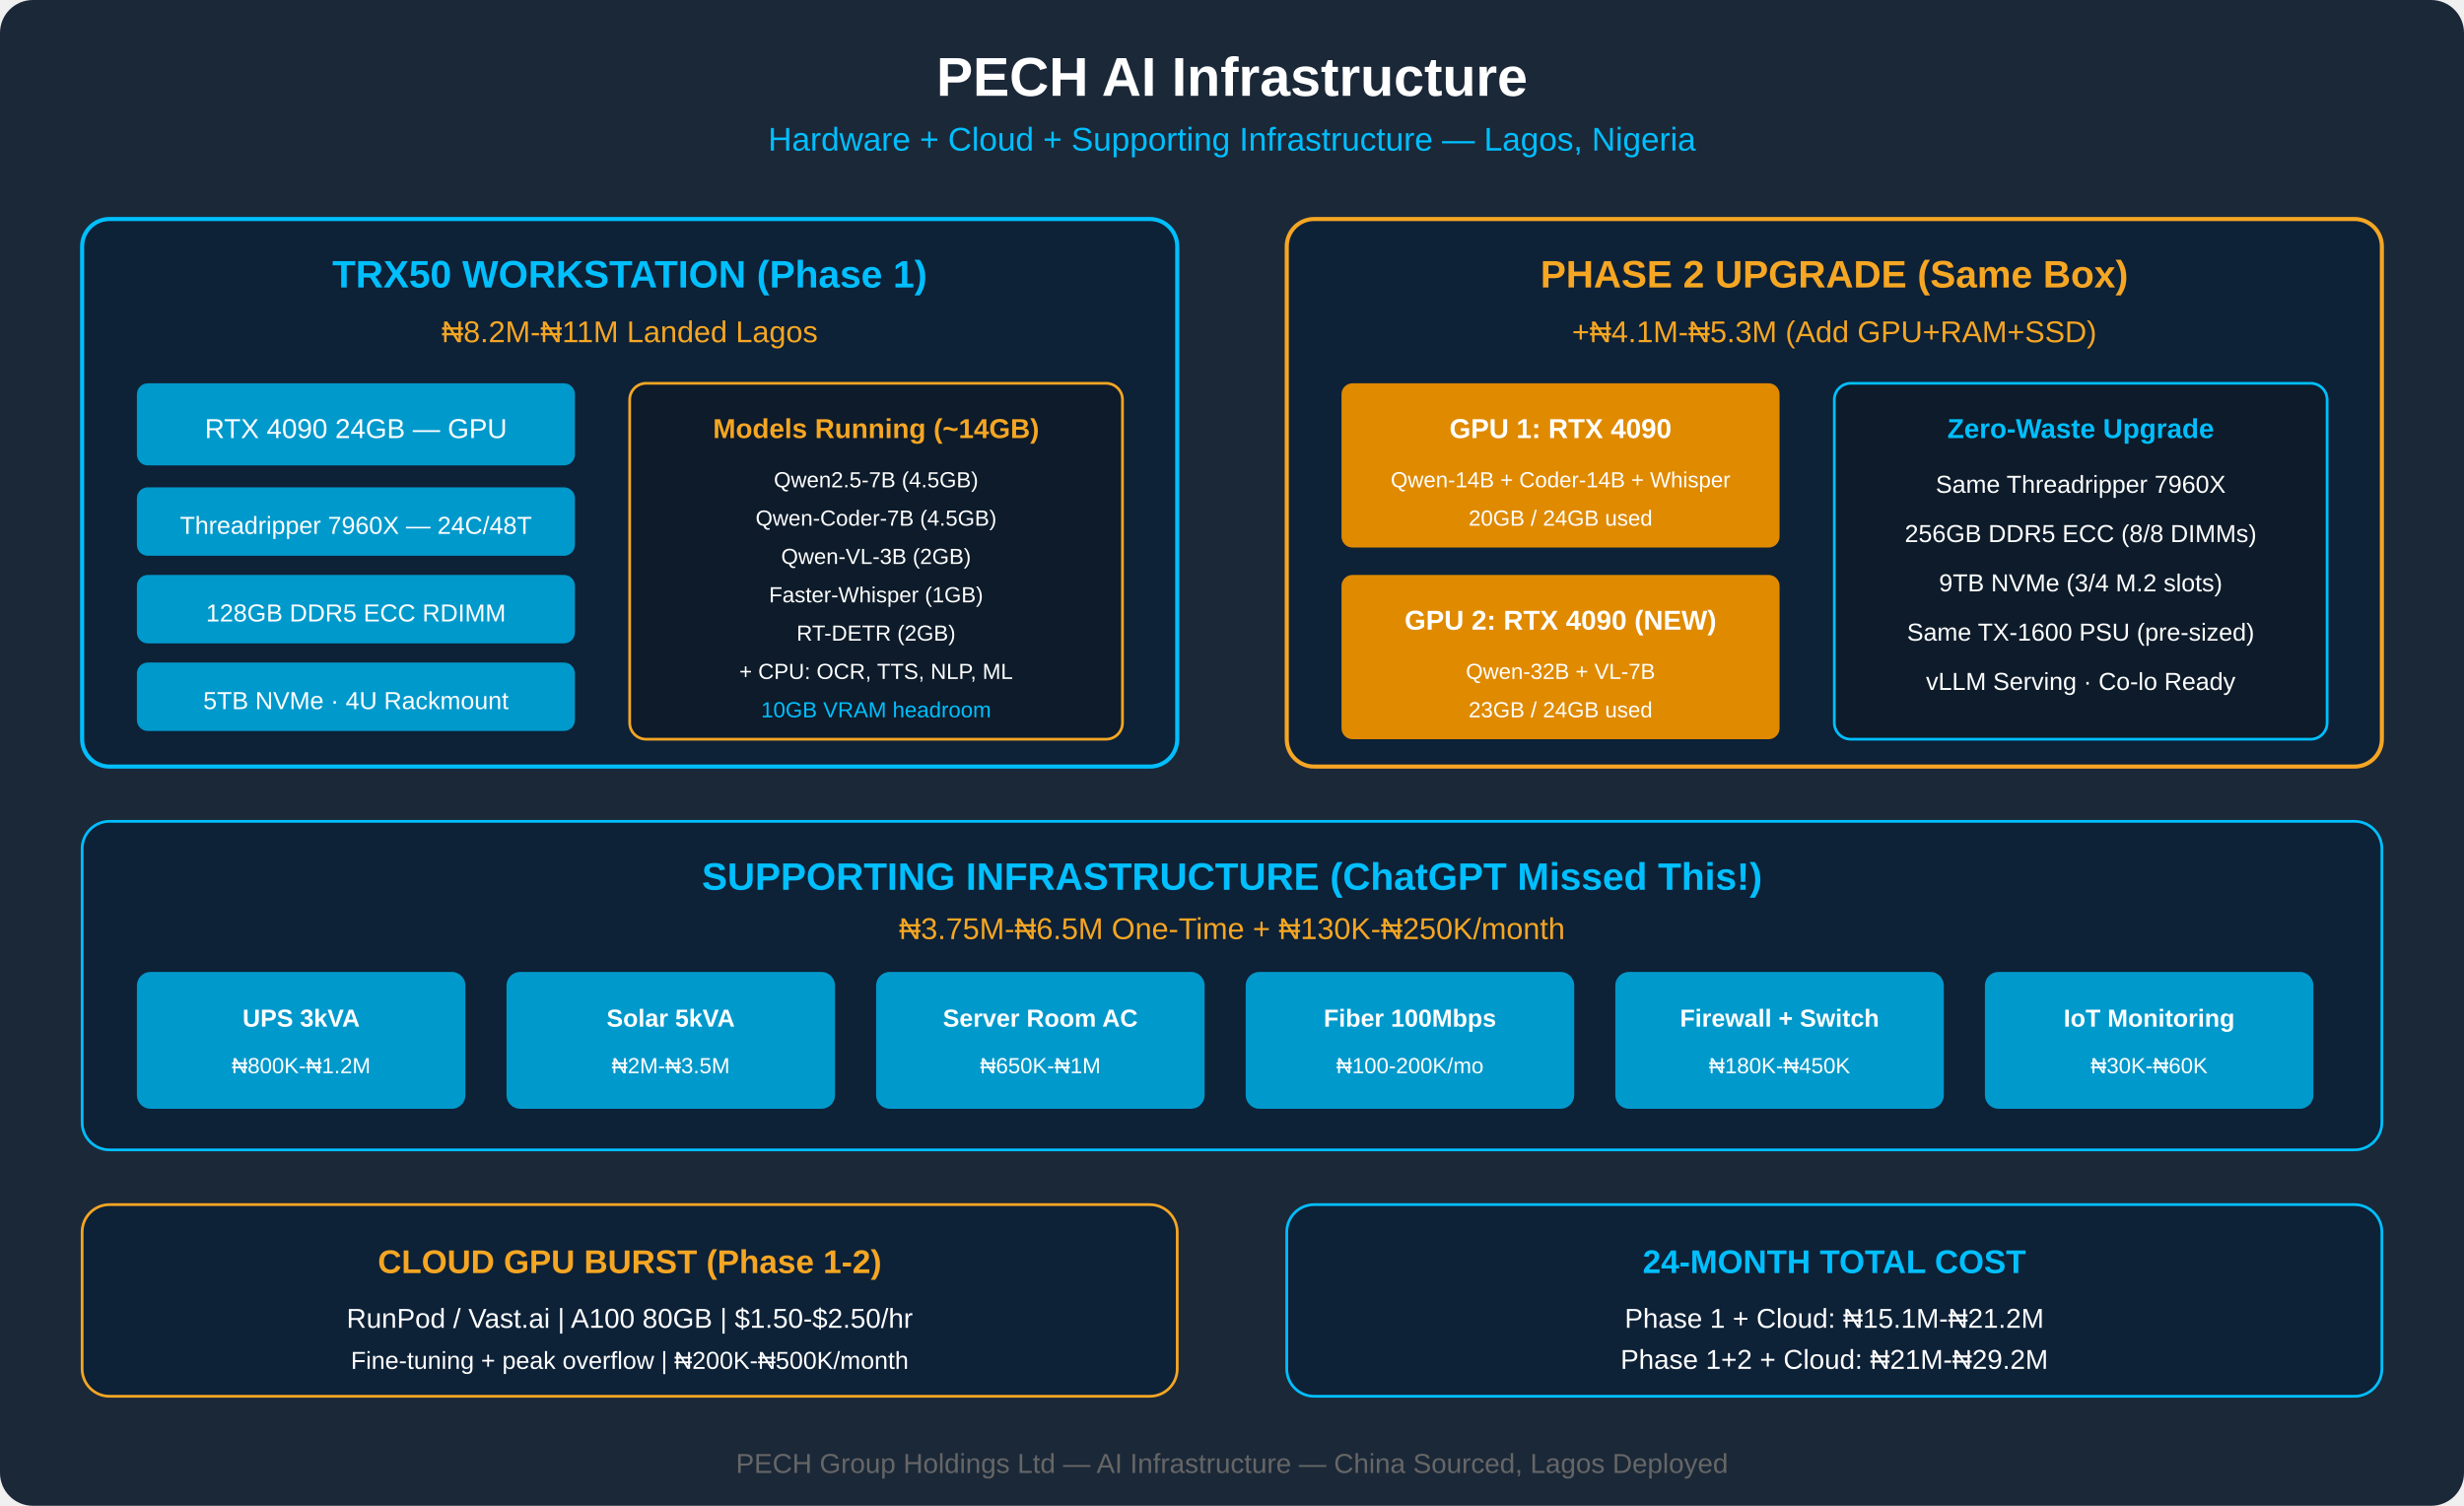
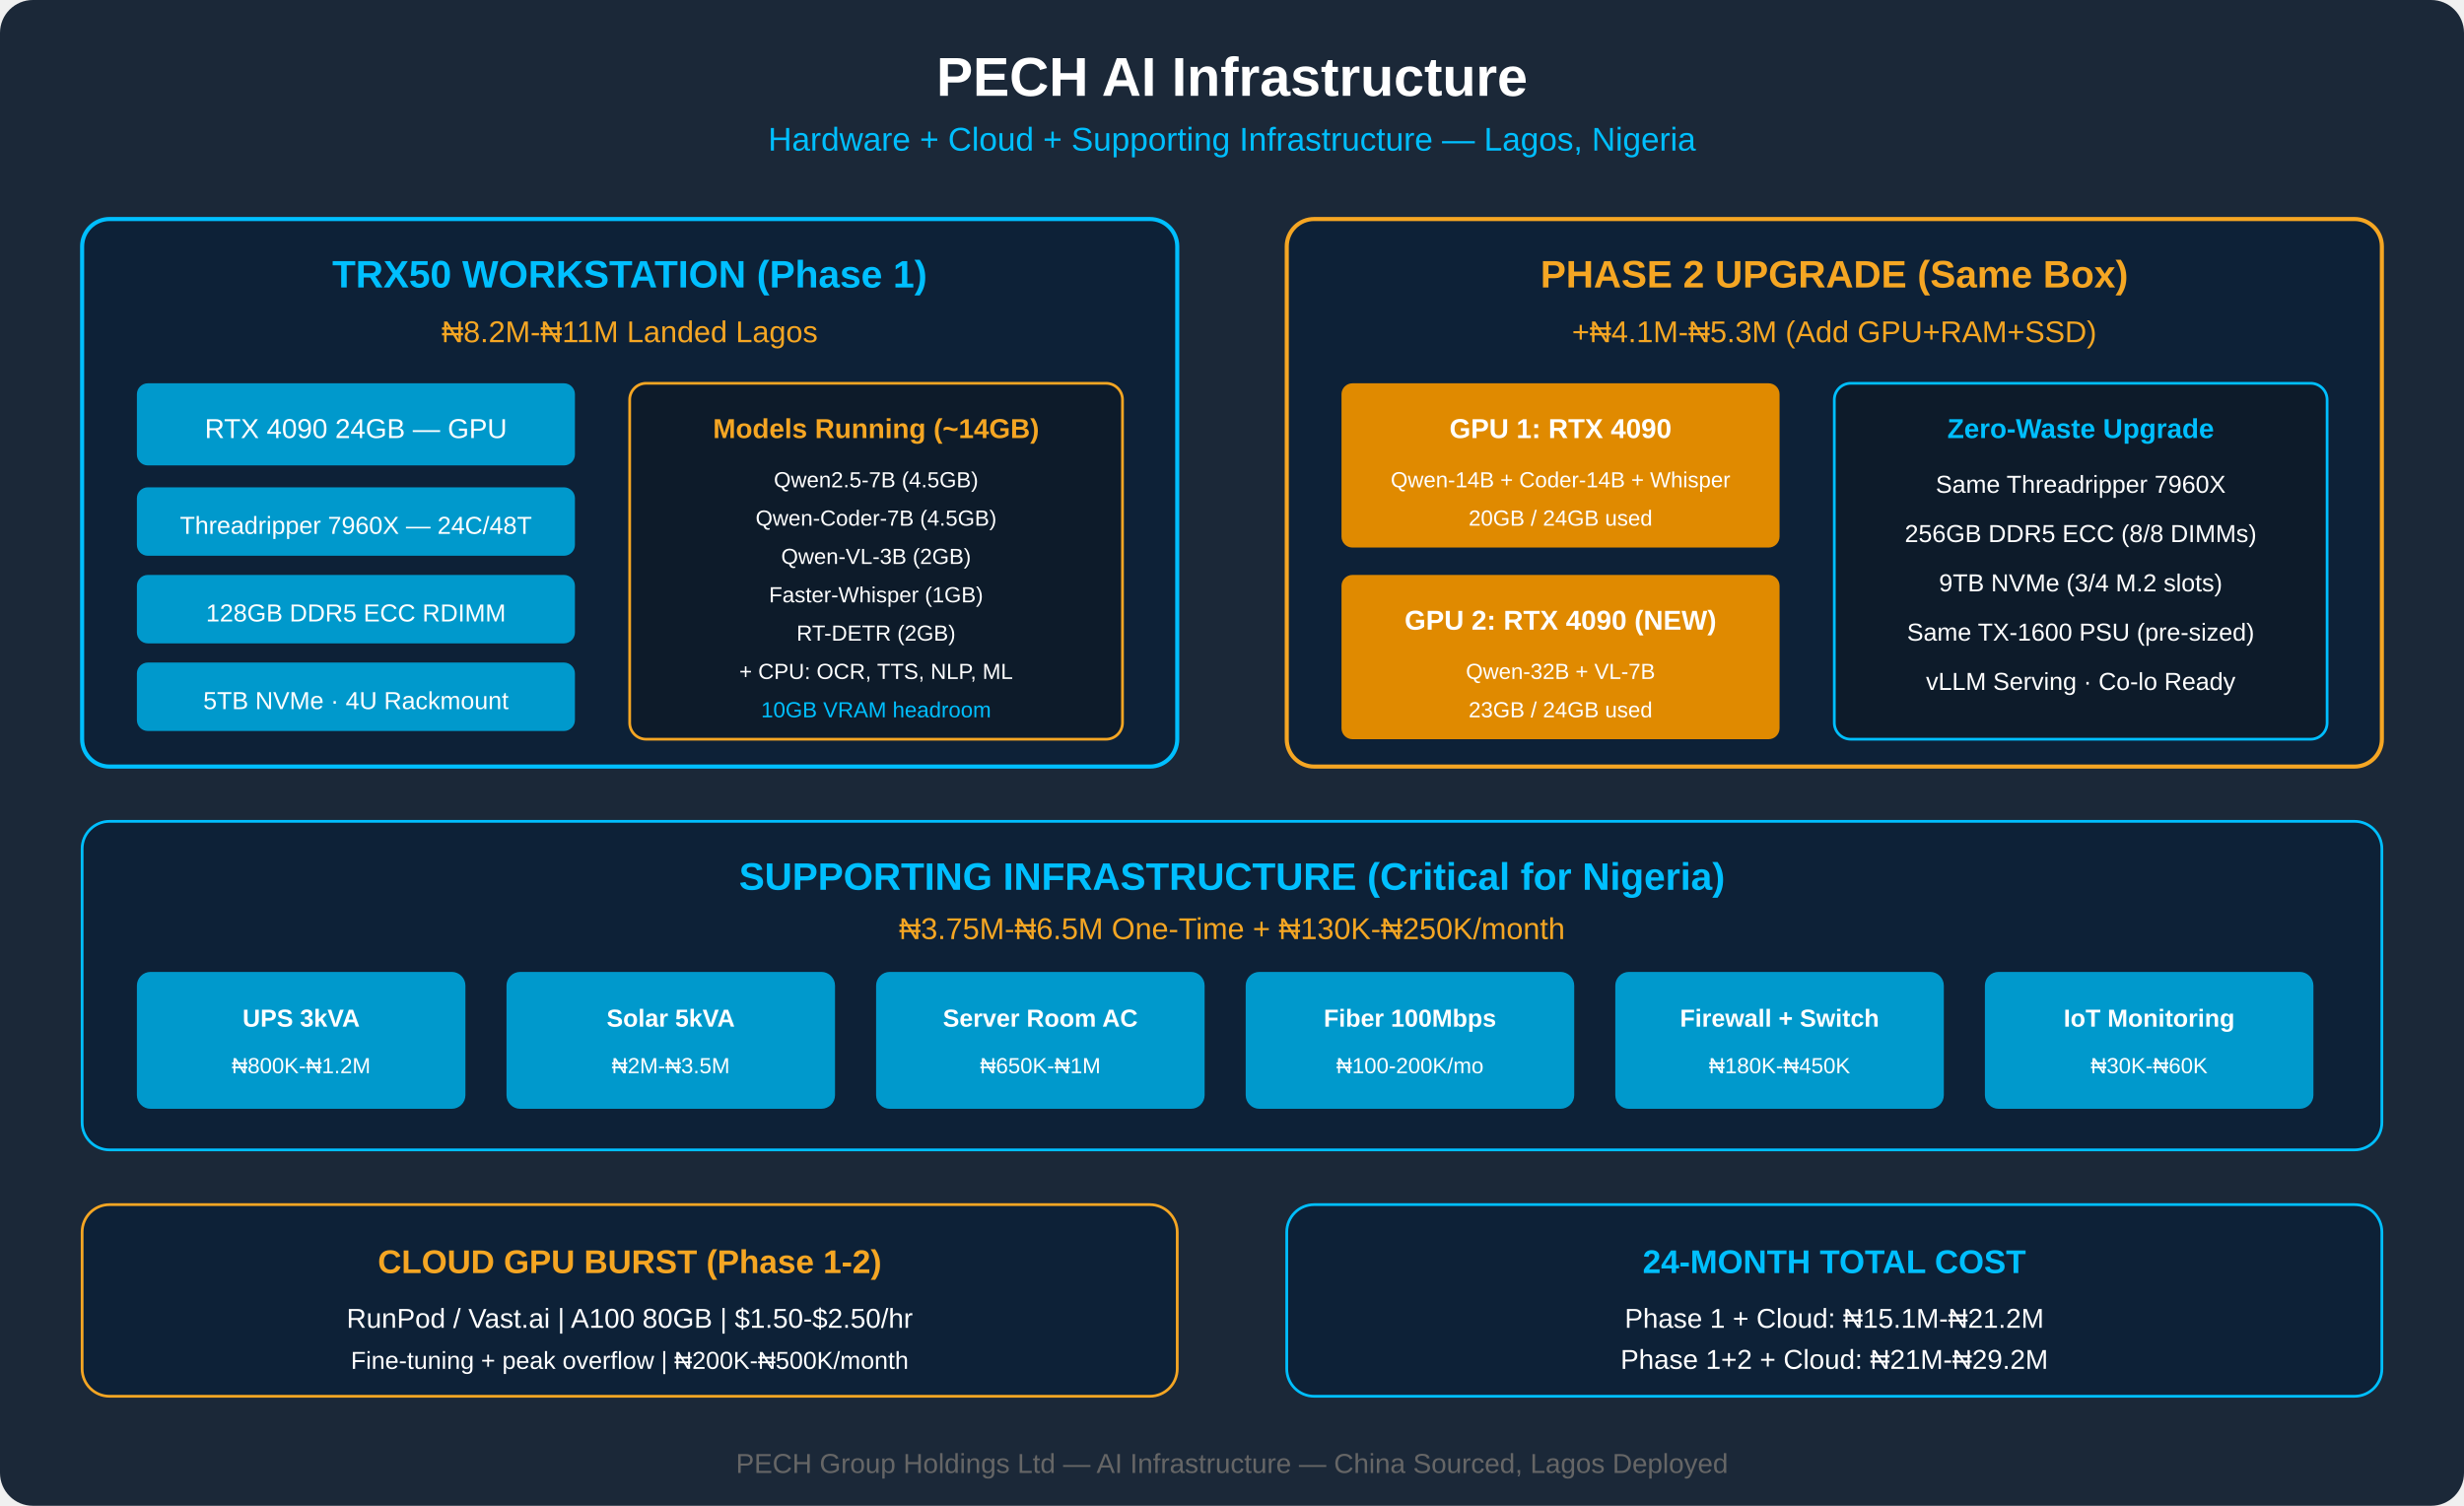
<svg xmlns="http://www.w3.org/2000/svg" viewBox="0 0 900 550" font-family="Arial, Helvetica, sans-serif">
  <rect width="900" height="550" fill="#1B2838" rx="12" />
  <text x="450" y="35" text-anchor="middle" fill="#FFF" font-size="20" font-weight="bold">PECH AI Infrastructure</text>
  <text x="450" y="55" text-anchor="middle" fill="#00BFFF" font-size="12">Hardware + Cloud + Supporting Infrastructure — Lagos, Nigeria</text>
  <rect x="30" y="80" width="400" height="200" rx="10" fill="#0D2137" stroke="#00BFFF" stroke-width="1.5" />
  <text x="230" y="105" text-anchor="middle" fill="#00BFFF" font-size="14" font-weight="bold">TRX50 WORKSTATION (Phase 1)</text>
  <text x="230" y="125" text-anchor="middle" fill="#F5A623" font-size="11">₦8.2M-₦11M Landed Lagos</text>
  <rect x="50" y="140" width="160" height="30" rx="4" fill="#0099CC" />
  <text x="130" y="160" text-anchor="middle" fill="#FFF" font-size="10">RTX 4090 24GB — GPU</text>
  <rect x="50" y="178" width="160" height="25" rx="4" fill="#0099CC" />
  <text x="130" y="195" text-anchor="middle" fill="#FFF" font-size="9">Threadripper 7960X — 24C/48T</text>
  <rect x="50" y="210" width="160" height="25" rx="4" fill="#0099CC" />
  <text x="130" y="227" text-anchor="middle" fill="#FFF" font-size="9">128GB DDR5 ECC RDIMM</text>
  <rect x="50" y="242" width="160" height="25" rx="4" fill="#0099CC" />
  <text x="130" y="259" text-anchor="middle" fill="#FFF" font-size="9">5TB NVMe · 4U Rackmount</text>
  <rect x="230" y="140" width="180" height="130" rx="6" fill="#0D1B2A" stroke="#F5A623" stroke-width="1" />
  <text x="320" y="160" text-anchor="middle" fill="#F5A623" font-size="10" font-weight="bold">Models Running (~14GB)</text>
  <text x="320" y="178" text-anchor="middle" fill="#FFF" font-size="8">Qwen2.5-7B (4.5GB)</text>
  <text x="320" y="192" text-anchor="middle" fill="#FFF" font-size="8">Qwen-Coder-7B (4.5GB)</text>
  <text x="320" y="206" text-anchor="middle" fill="#FFF" font-size="8">Qwen-VL-3B (2GB)</text>
  <text x="320" y="220" text-anchor="middle" fill="#FFF" font-size="8">Faster-Whisper (1GB)</text>
  <text x="320" y="234" text-anchor="middle" fill="#FFF" font-size="8">RT-DETR (2GB)</text>
  <text x="320" y="248" text-anchor="middle" fill="#FFF" font-size="8">+ CPU: OCR, TTS, NLP, ML</text>
  <text x="320" y="262" text-anchor="middle" fill="#00BFFF" font-size="8">10GB VRAM headroom</text>
  <rect x="470" y="80" width="400" height="200" rx="10" fill="#0D2137" stroke="#F5A623" stroke-width="1.5" />
  <text x="670" y="105" text-anchor="middle" fill="#F5A623" font-size="14" font-weight="bold">PHASE 2 UPGRADE (Same Box)</text>
  <text x="670" y="125" text-anchor="middle" fill="#F5A623" font-size="11">+₦4.1M-₦5.3M (Add GPU+RAM+SSD)</text>
  <rect x="490" y="140" width="160" height="60" rx="4" fill="#E08A00" />
  <text x="570" y="160" text-anchor="middle" fill="#FFF" font-size="10" font-weight="bold">GPU 1: RTX 4090</text>
  <text x="570" y="178" text-anchor="middle" fill="#FFF" font-size="8">Qwen-14B + Coder-14B + Whisper</text>
  <text x="570" y="192" text-anchor="middle" fill="#FFF" font-size="8">20GB / 24GB used</text>
  <rect x="490" y="210" width="160" height="60" rx="4" fill="#E08A00" />
  <text x="570" y="230" text-anchor="middle" fill="#FFF" font-size="10" font-weight="bold">GPU 2: RTX 4090 (NEW)</text>
  <text x="570" y="248" text-anchor="middle" fill="#FFF" font-size="8">Qwen-32B + VL-7B</text>
  <text x="570" y="262" text-anchor="middle" fill="#FFF" font-size="8">23GB / 24GB used</text>
  <rect x="670" y="140" width="180" height="130" rx="6" fill="#0D1B2A" stroke="#00BFFF" stroke-width="1" />
  <text x="760" y="160" text-anchor="middle" fill="#00BFFF" font-size="10" font-weight="bold">Zero-Waste Upgrade</text>
  <text x="760" y="180" text-anchor="middle" fill="#FFF" font-size="9">Same Threadripper 7960X</text>
  <text x="760" y="198" text-anchor="middle" fill="#FFF" font-size="9">256GB DDR5 ECC (8/8 DIMMs)</text>
  <text x="760" y="216" text-anchor="middle" fill="#FFF" font-size="9">9TB NVMe (3/4 M.2 slots)</text>
  <text x="760" y="234" text-anchor="middle" fill="#FFF" font-size="9">Same TX-1600 PSU (pre-sized)</text>
  <text x="760" y="252" text-anchor="middle" fill="#FFF" font-size="9">vLLM Serving · Co-lo Ready</text>
  <rect x="30" y="300" width="840" height="120" rx="10" fill="#0D2137" stroke="#00BFFF" stroke-width="1" />
-   <text x="450" y="325" text-anchor="middle" fill="#00BFFF" font-size="14" font-weight="bold">SUPPORTING INFRASTRUCTURE (ChatGPT Missed This!)</text>
+   <text x="450" y="325" text-anchor="middle" fill="#00BFFF" font-size="14" font-weight="bold">SUPPORTING INFRASTRUCTURE (Critical for Nigeria)</text>
  <text x="450" y="343" text-anchor="middle" fill="#F5A623" font-size="11">₦3.75M-₦6.5M One-Time + ₦130K-₦250K/month</text>
  <rect x="50" y="355" width="120" height="50" rx="5" fill="#0099CC" />
  <text x="110" y="375" text-anchor="middle" fill="#FFF" font-size="9" font-weight="bold">UPS 3kVA</text>
  <text x="110" y="392" text-anchor="middle" fill="#FFF" font-size="8">₦800K-₦1.2M</text>
  <rect x="185" y="355" width="120" height="50" rx="5" fill="#0099CC" />
  <text x="245" y="375" text-anchor="middle" fill="#FFF" font-size="9" font-weight="bold">Solar 5kVA</text>
  <text x="245" y="392" text-anchor="middle" fill="#FFF" font-size="8">₦2M-₦3.5M</text>
  <rect x="320" y="355" width="120" height="50" rx="5" fill="#0099CC" />
  <text x="380" y="375" text-anchor="middle" fill="#FFF" font-size="9" font-weight="bold">Server Room AC</text>
  <text x="380" y="392" text-anchor="middle" fill="#FFF" font-size="8">₦650K-₦1M</text>
  <rect x="455" y="355" width="120" height="50" rx="5" fill="#0099CC" />
  <text x="515" y="375" text-anchor="middle" fill="#FFF" font-size="9" font-weight="bold">Fiber 100Mbps</text>
  <text x="515" y="392" text-anchor="middle" fill="#FFF" font-size="8">₦100-200K/mo</text>
  <rect x="590" y="355" width="120" height="50" rx="5" fill="#0099CC" />
  <text x="650" y="375" text-anchor="middle" fill="#FFF" font-size="9" font-weight="bold">Firewall + Switch</text>
  <text x="650" y="392" text-anchor="middle" fill="#FFF" font-size="8">₦180K-₦450K</text>
  <rect x="725" y="355" width="120" height="50" rx="5" fill="#0099CC" />
  <text x="785" y="375" text-anchor="middle" fill="#FFF" font-size="9" font-weight="bold">IoT Monitoring</text>
  <text x="785" y="392" text-anchor="middle" fill="#FFF" font-size="8">₦30K-₦60K</text>
  <rect x="30" y="440" width="400" height="70" rx="10" fill="#0D2137" stroke="#F5A623" stroke-width="1" />
  <text x="230" y="465" text-anchor="middle" fill="#F5A623" font-size="12" font-weight="bold">CLOUD GPU BURST (Phase 1-2)</text>
  <text x="230" y="485" text-anchor="middle" fill="#FFF" font-size="10">RunPod / Vast.ai | A100 80GB | $1.50-$2.50/hr</text>
  <text x="230" y="500" text-anchor="middle" fill="#FFF" font-size="9">Fine-tuning + peak overflow | ₦200K-₦500K/month</text>
  <rect x="470" y="440" width="400" height="70" rx="10" fill="#0D2137" stroke="#00BFFF" stroke-width="1" />
  <text x="670" y="465" text-anchor="middle" fill="#00BFFF" font-size="12" font-weight="bold">24-MONTH TOTAL COST</text>
  <text x="670" y="485" text-anchor="middle" fill="#FFF" font-size="10">Phase 1 + Cloud: ₦15.1M-₦21.2M</text>
  <text x="670" y="500" text-anchor="middle" fill="#FFF" font-size="10">Phase 1+2 + Cloud: ₦21M-₦29.2M</text>
  <text x="450" y="538" text-anchor="middle" fill="#666" font-size="10">PECH Group Holdings Ltd — AI Infrastructure — China Sourced, Lagos Deployed</text>
</svg>
